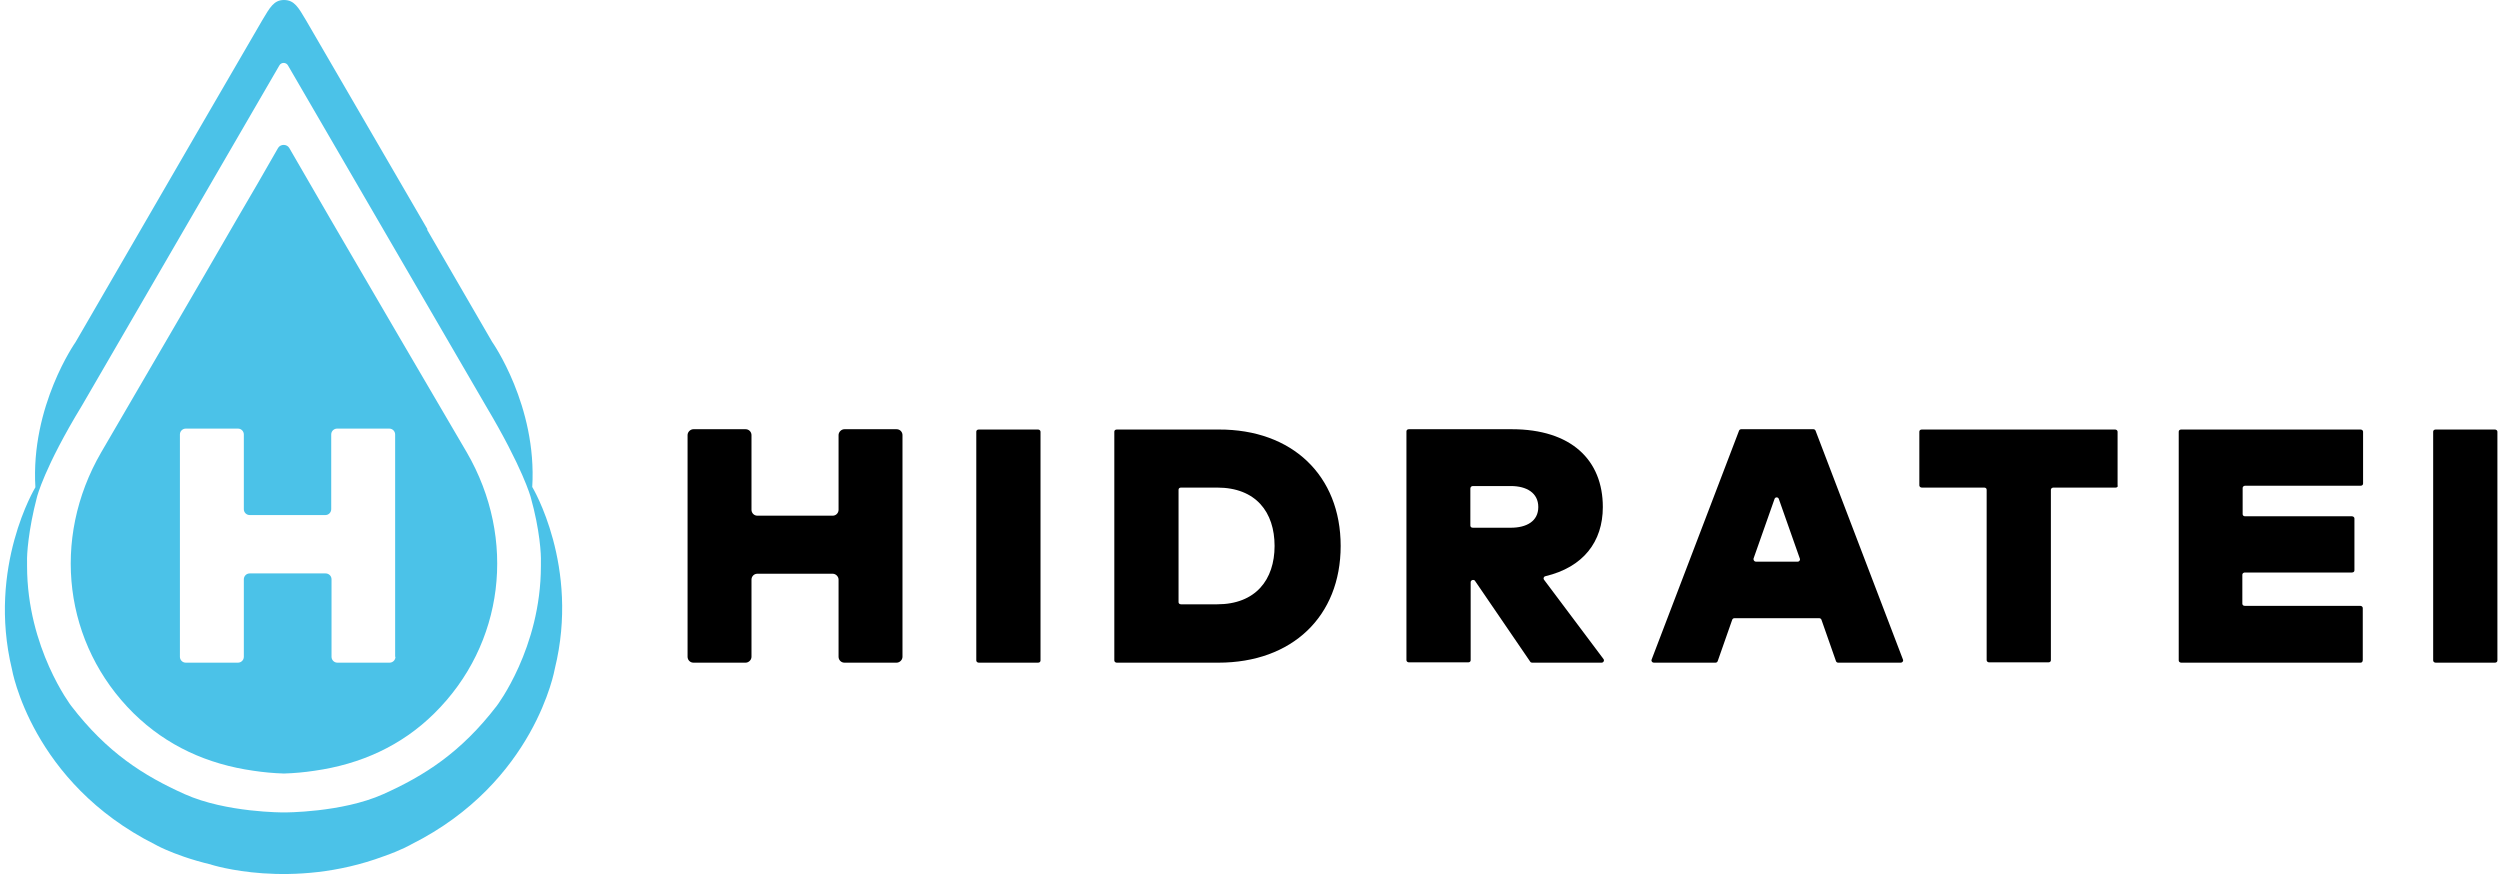
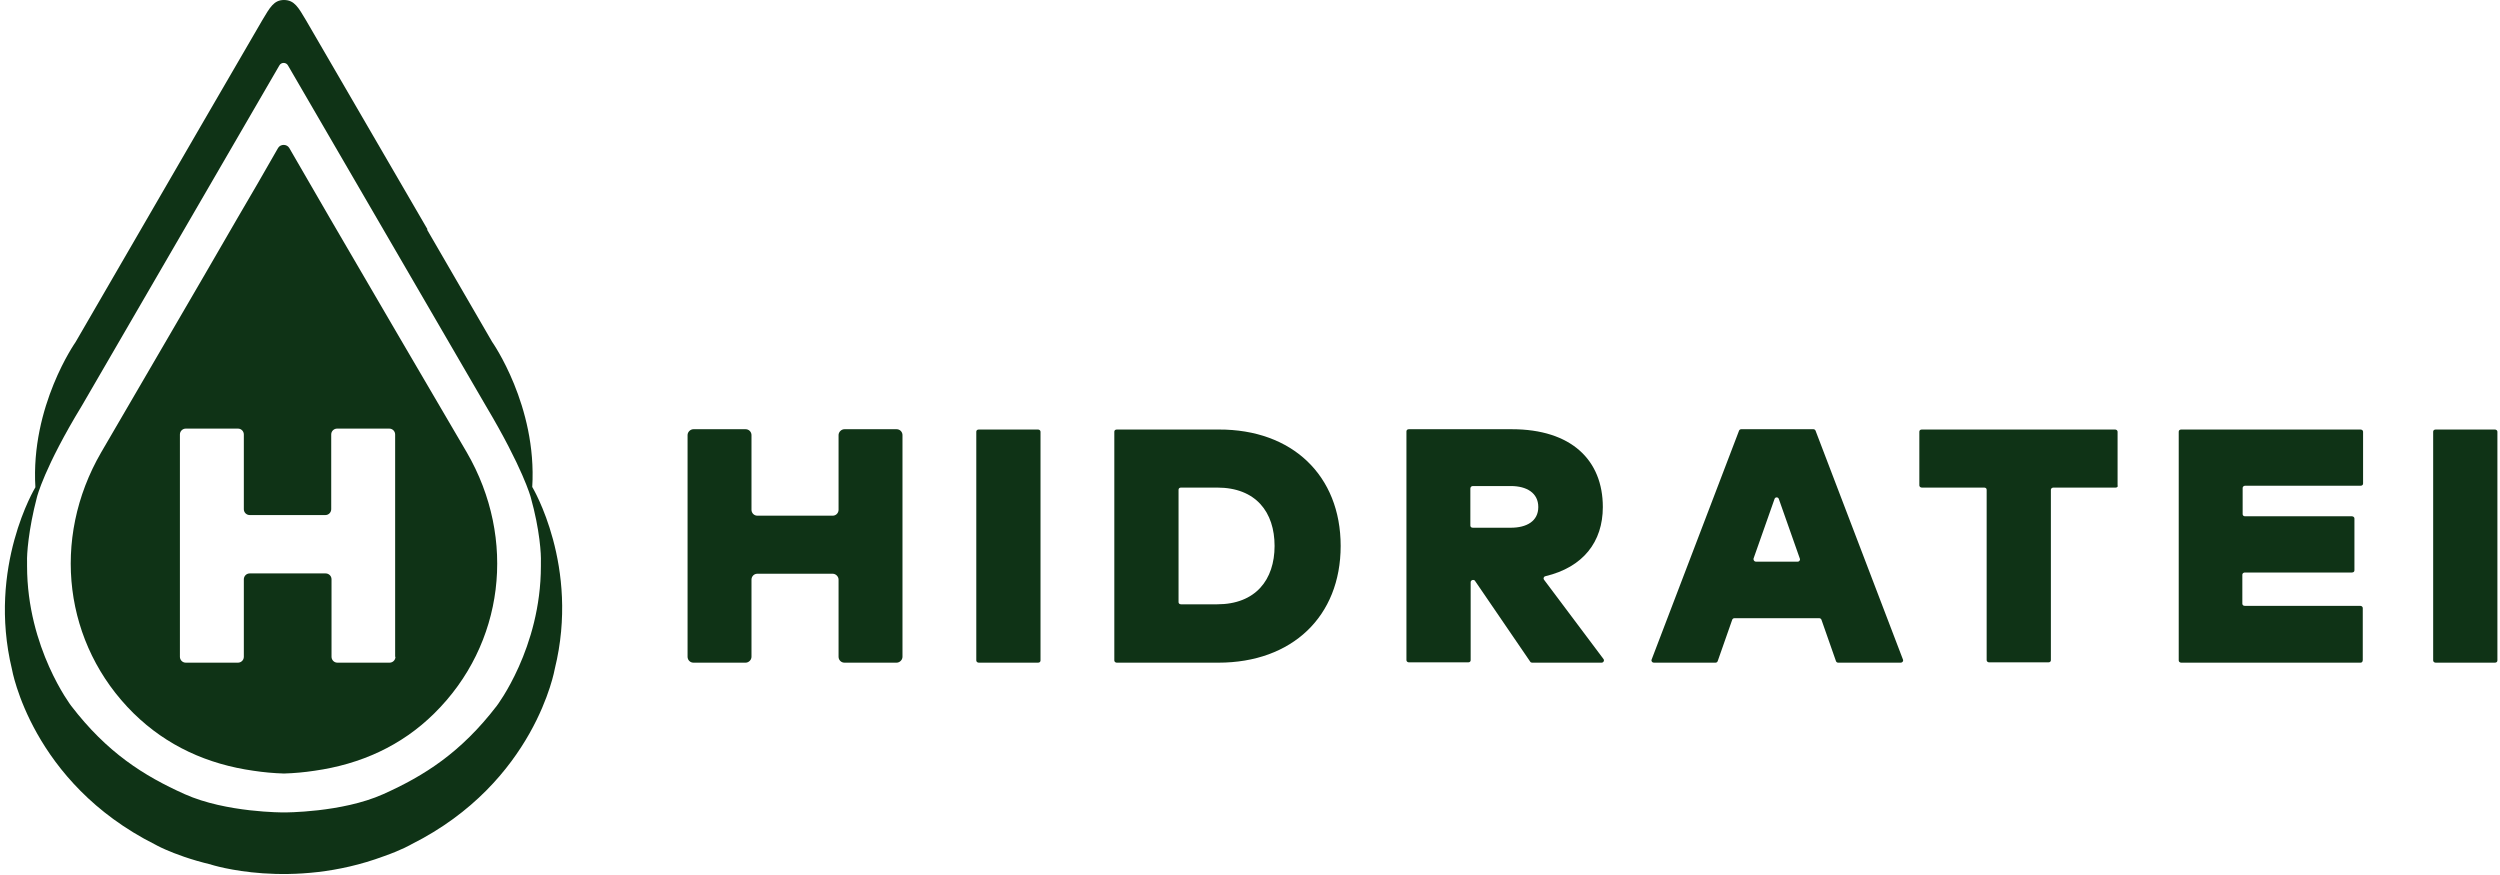
<svg xmlns="http://www.w3.org/2000/svg" fill="none" viewBox="0 0 512 179" height="179" width="512">
-   <path fill="#4BC2E8" d="M109.004 99.731C110.016 83.098 100.783 70.007 100.783 70.007L87.439 46.988H87.565C79.281 32.695 70.933 18.403 62.648 4.111C61.131 1.581 60.309 0 58.158 0C56.072 0 55.249 1.581 53.732 4.111C45.447 18.403 37.099 32.695 28.815 47.051L15.471 70.071C15.471 70.071 6.238 83.162 7.25 99.794C7.25 99.794 -2.616 116.047 2.443 137.043C2.443 137.043 6.428 160.252 31.787 172.963C31.787 172.963 32.546 173.406 34.001 174.038C35.898 174.86 38.996 176.062 43.297 177.074H43.234C43.234 177.074 59.676 182.386 78.585 175.366C82.38 174.038 84.277 172.9 84.277 172.9C109.636 160.189 113.62 136.979 113.62 136.979C118.806 115.983 109.004 99.731 109.004 99.731ZM110.775 115.035C110.775 115.351 110.775 115.604 110.775 115.92C110.775 132.742 101.731 144.568 101.731 144.568C94.395 154.118 86.933 158.861 78.459 162.655C69.984 166.449 58.158 166.386 58.158 166.386C58.095 166.386 46.332 166.449 37.858 162.655C29.384 158.861 21.922 154.118 14.586 144.568C14.586 144.568 5.542 132.742 5.542 115.92C5.542 115.604 5.542 115.351 5.542 115.035C5.479 113.643 5.795 108.584 7.566 101.817C7.566 101.817 9.02 95.81 16.799 83.035L57.21 13.407C57.589 12.711 58.601 12.711 58.98 13.407L99.455 83.035C107.107 95.873 108.688 101.817 108.688 101.817C110.585 108.584 110.838 113.643 110.775 115.035Z" />
-   <path fill="#4BC2E8" d="M67.581 44.711C64.988 40.284 62.079 35.162 59.233 30.292C58.727 29.47 57.463 29.47 56.957 30.292C54.174 35.162 51.265 40.221 48.609 44.711C39.376 60.711 30.016 76.648 20.72 92.647C10.412 110.418 13.068 131.983 27.36 146.086C34.19 152.789 42.538 156.521 51.898 157.849C53.984 158.165 56.071 158.355 58.158 158.418C60.245 158.355 62.332 158.165 64.419 157.849C73.779 156.521 82.19 152.789 88.957 146.086C103.249 131.983 105.905 110.418 95.597 92.647C86.237 76.648 76.878 60.711 67.581 44.711ZM80.988 134.513C80.988 135.209 80.419 135.714 79.787 135.714H69.099C68.403 135.714 67.897 135.145 67.897 134.513V118.639C67.897 117.944 67.328 117.438 66.696 117.438H51.139C50.443 117.438 49.937 118.007 49.937 118.639V134.513C49.937 135.209 49.368 135.714 48.736 135.714H38.048C37.352 135.714 36.846 135.145 36.846 134.513V88.98C36.846 88.284 37.415 87.778 38.048 87.778H48.736C49.431 87.778 49.937 88.347 49.937 88.98V104.284C49.937 104.979 50.506 105.485 51.139 105.485H66.633C67.328 105.485 67.834 104.916 67.834 104.284V88.98C67.834 88.284 68.403 87.778 69.036 87.778H79.723C80.419 87.778 80.925 88.347 80.925 88.98V134.513H80.988Z" />
-   <path fill="black" d="M155.106 105.612H170.537C171.232 105.612 171.738 105.043 171.738 104.41V89.106C171.738 88.474 172.308 87.904 172.94 87.904H183.628C184.323 87.904 184.829 88.474 184.829 89.106V134.513C184.829 135.145 184.26 135.714 183.628 135.714H172.94C172.244 135.714 171.738 135.145 171.738 134.513V118.703C171.738 118.07 171.169 117.501 170.537 117.501H155.106C154.41 117.501 153.905 118.07 153.905 118.703V134.513C153.905 135.145 153.335 135.714 152.703 135.714H142.015C141.32 135.714 140.814 135.145 140.814 134.513V89.106C140.814 88.474 141.383 87.904 142.015 87.904H152.703C153.399 87.904 153.905 88.474 153.905 89.106V104.41C153.905 105.043 154.41 105.612 155.106 105.612Z" />
-   <path fill="black" d="M212.592 135.714H200.45C200.197 135.714 199.944 135.525 199.944 135.272V88.41C199.944 88.157 200.134 87.968 200.45 87.968H212.592C212.845 87.968 213.098 88.157 213.098 88.41V135.272C213.098 135.525 212.908 135.714 212.592 135.714Z" />
-   <path fill="black" d="M274.568 111.81C274.568 126.228 264.639 135.715 249.524 135.715H228.718C228.465 135.715 228.212 135.525 228.212 135.272V88.41C228.212 88.158 228.402 87.968 228.718 87.968H249.588C264.639 87.905 274.568 97.391 274.568 111.81ZM241.366 100.3V123.319C241.366 123.572 241.556 123.762 241.872 123.762H249.272C257.177 123.762 261.034 118.703 261.034 111.81C261.034 104.916 257.24 99.857 249.272 99.857H241.872C241.556 99.857 241.366 100.047 241.366 100.3Z" />
-   <path fill="black" d="M328.259 103.841C328.259 110.987 324.212 116.173 316.497 118.007C316.18 118.07 315.991 118.45 316.244 118.766L328.386 134.956C328.639 135.272 328.386 135.714 328.006 135.714H313.777C313.651 135.714 313.461 135.651 313.398 135.525L302.078 118.956C302.015 118.829 301.825 118.766 301.698 118.766C301.445 118.766 301.192 118.956 301.192 119.209V135.209C301.192 135.462 301.003 135.651 300.686 135.651H288.544C288.291 135.651 288.038 135.462 288.038 135.209V88.347C288.038 88.094 288.228 87.904 288.544 87.904H309.603C321.809 87.904 328.259 94.229 328.259 103.841ZM301.129 100.047V107.636C301.129 107.889 301.319 108.078 301.635 108.078H309.414C312.639 108.078 315.042 106.75 315.042 103.841C315.042 100.932 312.639 99.541 309.414 99.541H301.635C301.319 99.541 301.129 99.794 301.129 100.047Z" />
-   <path fill="black" d="M389.287 135.714H376.449C376.259 135.714 376.069 135.588 376.006 135.398L373.034 126.924C372.97 126.734 372.781 126.608 372.591 126.608H355.2C355.01 126.608 354.82 126.734 354.757 126.924L351.785 135.398C351.722 135.588 351.532 135.714 351.342 135.714H338.694C338.378 135.714 338.125 135.398 338.251 135.082L356.148 88.221C356.212 88.031 356.401 87.904 356.591 87.904H371.389C371.579 87.904 371.769 88.031 371.832 88.221L389.729 135.082C389.856 135.398 389.603 135.714 389.287 135.714ZM359.627 115.035H368.164C368.48 115.035 368.733 114.719 368.607 114.402L364.306 102.197C364.18 101.754 363.548 101.754 363.421 102.197L359.121 114.402C359.057 114.719 359.31 115.035 359.627 115.035Z" />
-   <path fill="black" d="M433.302 99.857H420.527C420.274 99.857 420.021 100.047 420.021 100.3V135.209C420.021 135.462 419.832 135.651 419.515 135.651H407.373C407.12 135.651 406.867 135.462 406.867 135.209V100.3C406.867 100.047 406.678 99.857 406.361 99.857H393.587C393.334 99.857 393.081 99.667 393.081 99.414V88.41C393.081 88.157 393.271 87.968 393.587 87.968H433.175C433.428 87.968 433.681 88.157 433.681 88.41V99.414C433.808 99.667 433.555 99.857 433.302 99.857Z" />
-   <path fill="black" d="M483.452 135.714H446.709C446.456 135.714 446.203 135.525 446.203 135.272V88.41C446.203 88.157 446.393 87.968 446.709 87.968H483.452C483.705 87.968 483.958 88.157 483.958 88.41V99.035C483.958 99.288 483.768 99.478 483.452 99.478H459.8C459.547 99.478 459.294 99.667 459.294 99.92V105.296C459.294 105.549 459.484 105.738 459.8 105.738H481.681C481.934 105.738 482.187 105.928 482.187 106.181V116.806C482.187 117.058 481.997 117.248 481.681 117.248H459.737C459.484 117.248 459.231 117.438 459.231 117.691V123.636C459.231 123.888 459.42 124.078 459.737 124.078H483.389C483.642 124.078 483.895 124.268 483.895 124.521V135.145C483.895 135.525 483.705 135.714 483.452 135.714Z" />
-   <path fill="black" d="M510.962 135.714H498.819C498.566 135.714 498.313 135.525 498.313 135.272V88.41C498.313 88.157 498.503 87.968 498.819 87.968H510.962C511.215 87.968 511.468 88.157 511.468 88.41V135.272C511.468 135.525 511.278 135.714 510.962 135.714Z" />
+   <path fill="#0F3316" d="M109.004 99.731C110.016 83.098 100.783 70.007 100.783 70.007L87.439 46.988H87.565C79.281 32.695 70.933 18.403 62.648 4.111C61.131 1.581 60.309 0 58.158 0C56.072 0 55.249 1.581 53.732 4.111C45.447 18.403 37.099 32.695 28.815 47.051L15.471 70.071C15.471 70.071 6.238 83.162 7.25 99.794C7.25 99.794 -2.616 116.047 2.443 137.043C2.443 137.043 6.428 160.252 31.787 172.963C31.787 172.963 32.546 173.406 34.001 174.038C35.898 174.86 38.996 176.062 43.297 177.074H43.234C43.234 177.074 59.676 182.386 78.585 175.366C82.38 174.038 84.277 172.9 84.277 172.9C109.636 160.189 113.62 136.979 113.62 136.979C118.806 115.983 109.004 99.731 109.004 99.731ZM110.775 115.035C110.775 115.351 110.775 115.604 110.775 115.92C110.775 132.742 101.731 144.568 101.731 144.568C94.395 154.118 86.933 158.861 78.459 162.655C69.984 166.449 58.158 166.386 58.158 166.386C58.095 166.386 46.332 166.449 37.858 162.655C29.384 158.861 21.922 154.118 14.586 144.568C14.586 144.568 5.542 132.742 5.542 115.92C5.542 115.604 5.542 115.351 5.542 115.035C5.479 113.643 5.795 108.584 7.566 101.817C7.566 101.817 9.02 95.81 16.799 83.035L57.21 13.407C57.589 12.711 58.601 12.711 58.98 13.407L99.455 83.035C107.107 95.873 108.688 101.817 108.688 101.817C110.585 108.584 110.838 113.643 110.775 115.035Z" />
+   <path fill="#0F3316" d="M67.581 44.711C64.988 40.284 62.079 35.162 59.233 30.292C58.727 29.47 57.463 29.47 56.957 30.292C54.174 35.162 51.265 40.221 48.609 44.711C39.376 60.711 30.016 76.648 20.72 92.647C10.412 110.418 13.068 131.983 27.36 146.086C34.19 152.789 42.538 156.521 51.898 157.849C53.984 158.165 56.071 158.355 58.158 158.418C60.245 158.355 62.332 158.165 64.419 157.849C73.779 156.521 82.19 152.789 88.957 146.086C103.249 131.983 105.905 110.418 95.597 92.647C86.237 76.648 76.878 60.711 67.581 44.711ZM80.988 134.513C80.988 135.209 80.419 135.714 79.787 135.714H69.099C68.403 135.714 67.897 135.145 67.897 134.513V118.639C67.897 117.944 67.328 117.438 66.696 117.438H51.139C50.443 117.438 49.937 118.007 49.937 118.639V134.513C49.937 135.209 49.368 135.714 48.736 135.714H38.048C37.352 135.714 36.846 135.145 36.846 134.513V88.98C36.846 88.284 37.415 87.778 38.048 87.778H48.736C49.431 87.778 49.937 88.347 49.937 88.98V104.284C49.937 104.979 50.506 105.485 51.139 105.485H66.633C67.328 105.485 67.834 104.916 67.834 104.284V88.98C67.834 88.284 68.403 87.778 69.036 87.778H79.723C80.419 87.778 80.925 88.347 80.925 88.98V134.513H80.988Z" />
+   <path fill="#0F3316" d="M155.106 105.612H170.537C171.232 105.612 171.738 105.043 171.738 104.41V89.106C171.738 88.474 172.308 87.904 172.94 87.904H183.628C184.323 87.904 184.829 88.474 184.829 89.106V134.513C184.829 135.145 184.26 135.714 183.628 135.714H172.94C172.244 135.714 171.738 135.145 171.738 134.513V118.703C171.738 118.07 171.169 117.501 170.537 117.501H155.106C154.41 117.501 153.905 118.07 153.905 118.703V134.513C153.905 135.145 153.335 135.714 152.703 135.714H142.015C141.32 135.714 140.814 135.145 140.814 134.513V89.106C140.814 88.474 141.383 87.904 142.015 87.904H152.703C153.399 87.904 153.905 88.474 153.905 89.106V104.41C153.905 105.043 154.41 105.612 155.106 105.612Z" />
+   <path fill="#0F3316" d="M212.592 135.714H200.45C200.197 135.714 199.944 135.525 199.944 135.272V88.41C199.944 88.157 200.134 87.968 200.45 87.968H212.592C212.845 87.968 213.098 88.157 213.098 88.41V135.272C213.098 135.525 212.908 135.714 212.592 135.714Z" />
+   <path fill="#0F3316" d="M274.568 111.81C274.568 126.228 264.639 135.715 249.524 135.715H228.718C228.465 135.715 228.212 135.525 228.212 135.272V88.41C228.212 88.158 228.402 87.968 228.718 87.968H249.588C264.639 87.905 274.568 97.391 274.568 111.81ZM241.366 100.3V123.319C241.366 123.572 241.556 123.762 241.872 123.762H249.272C257.177 123.762 261.034 118.703 261.034 111.81C261.034 104.916 257.24 99.857 249.272 99.857H241.872C241.556 99.857 241.366 100.047 241.366 100.3Z" />
+   <path fill="#0F3316" d="M328.259 103.841C328.259 110.987 324.212 116.173 316.497 118.007C316.18 118.07 315.991 118.45 316.244 118.766L328.386 134.956C328.639 135.272 328.386 135.714 328.006 135.714H313.777C313.651 135.714 313.461 135.651 313.398 135.525L302.078 118.956C302.015 118.829 301.825 118.766 301.698 118.766C301.445 118.766 301.192 118.956 301.192 119.209V135.209C301.192 135.462 301.003 135.651 300.686 135.651H288.544C288.291 135.651 288.038 135.462 288.038 135.209V88.347C288.038 88.094 288.228 87.904 288.544 87.904H309.603C321.809 87.904 328.259 94.229 328.259 103.841ZM301.129 100.047V107.636C301.129 107.889 301.319 108.078 301.635 108.078H309.414C312.639 108.078 315.042 106.75 315.042 103.841C315.042 100.932 312.639 99.541 309.414 99.541H301.635C301.319 99.541 301.129 99.794 301.129 100.047Z" />
+   <path fill="#0F3316" d="M389.287 135.714H376.449C376.259 135.714 376.069 135.588 376.006 135.398L373.034 126.924C372.97 126.734 372.781 126.608 372.591 126.608H355.2C355.01 126.608 354.82 126.734 354.757 126.924L351.785 135.398C351.722 135.588 351.532 135.714 351.342 135.714H338.694C338.378 135.714 338.125 135.398 338.251 135.082L356.148 88.221C356.212 88.031 356.401 87.904 356.591 87.904H371.389C371.579 87.904 371.769 88.031 371.832 88.221L389.729 135.082C389.856 135.398 389.603 135.714 389.287 135.714ZM359.627 115.035H368.164C368.48 115.035 368.733 114.719 368.607 114.402L364.306 102.197C364.18 101.754 363.548 101.754 363.421 102.197L359.121 114.402C359.057 114.719 359.31 115.035 359.627 115.035Z" />
+   <path fill="#0F3316" d="M433.302 99.857H420.527C420.274 99.857 420.021 100.047 420.021 100.3V135.209C420.021 135.462 419.832 135.651 419.515 135.651H407.373C407.12 135.651 406.867 135.462 406.867 135.209V100.3C406.867 100.047 406.678 99.857 406.361 99.857H393.587C393.334 99.857 393.081 99.667 393.081 99.414V88.41C393.081 88.157 393.271 87.968 393.587 87.968H433.175C433.428 87.968 433.681 88.157 433.681 88.41V99.414C433.808 99.667 433.555 99.857 433.302 99.857Z" />
+   <path fill="#0F3316" d="M483.452 135.714H446.709C446.456 135.714 446.203 135.525 446.203 135.272V88.41C446.203 88.157 446.393 87.968 446.709 87.968H483.452C483.705 87.968 483.958 88.157 483.958 88.41V99.035C483.958 99.288 483.768 99.478 483.452 99.478H459.8C459.547 99.478 459.294 99.667 459.294 99.92V105.296C459.294 105.549 459.484 105.738 459.8 105.738H481.681C481.934 105.738 482.187 105.928 482.187 106.181V116.806C482.187 117.058 481.997 117.248 481.681 117.248H459.737C459.484 117.248 459.231 117.438 459.231 117.691V123.636C459.231 123.888 459.42 124.078 459.737 124.078H483.389C483.642 124.078 483.895 124.268 483.895 124.521V135.145C483.895 135.525 483.705 135.714 483.452 135.714Z" />
+   <path fill="#0F3316" d="M510.962 135.714H498.819C498.566 135.714 498.313 135.525 498.313 135.272V88.41C498.313 88.157 498.503 87.968 498.819 87.968H510.962C511.215 87.968 511.468 88.157 511.468 88.41V135.272C511.468 135.525 511.278 135.714 510.962 135.714Z" />
</svg>
